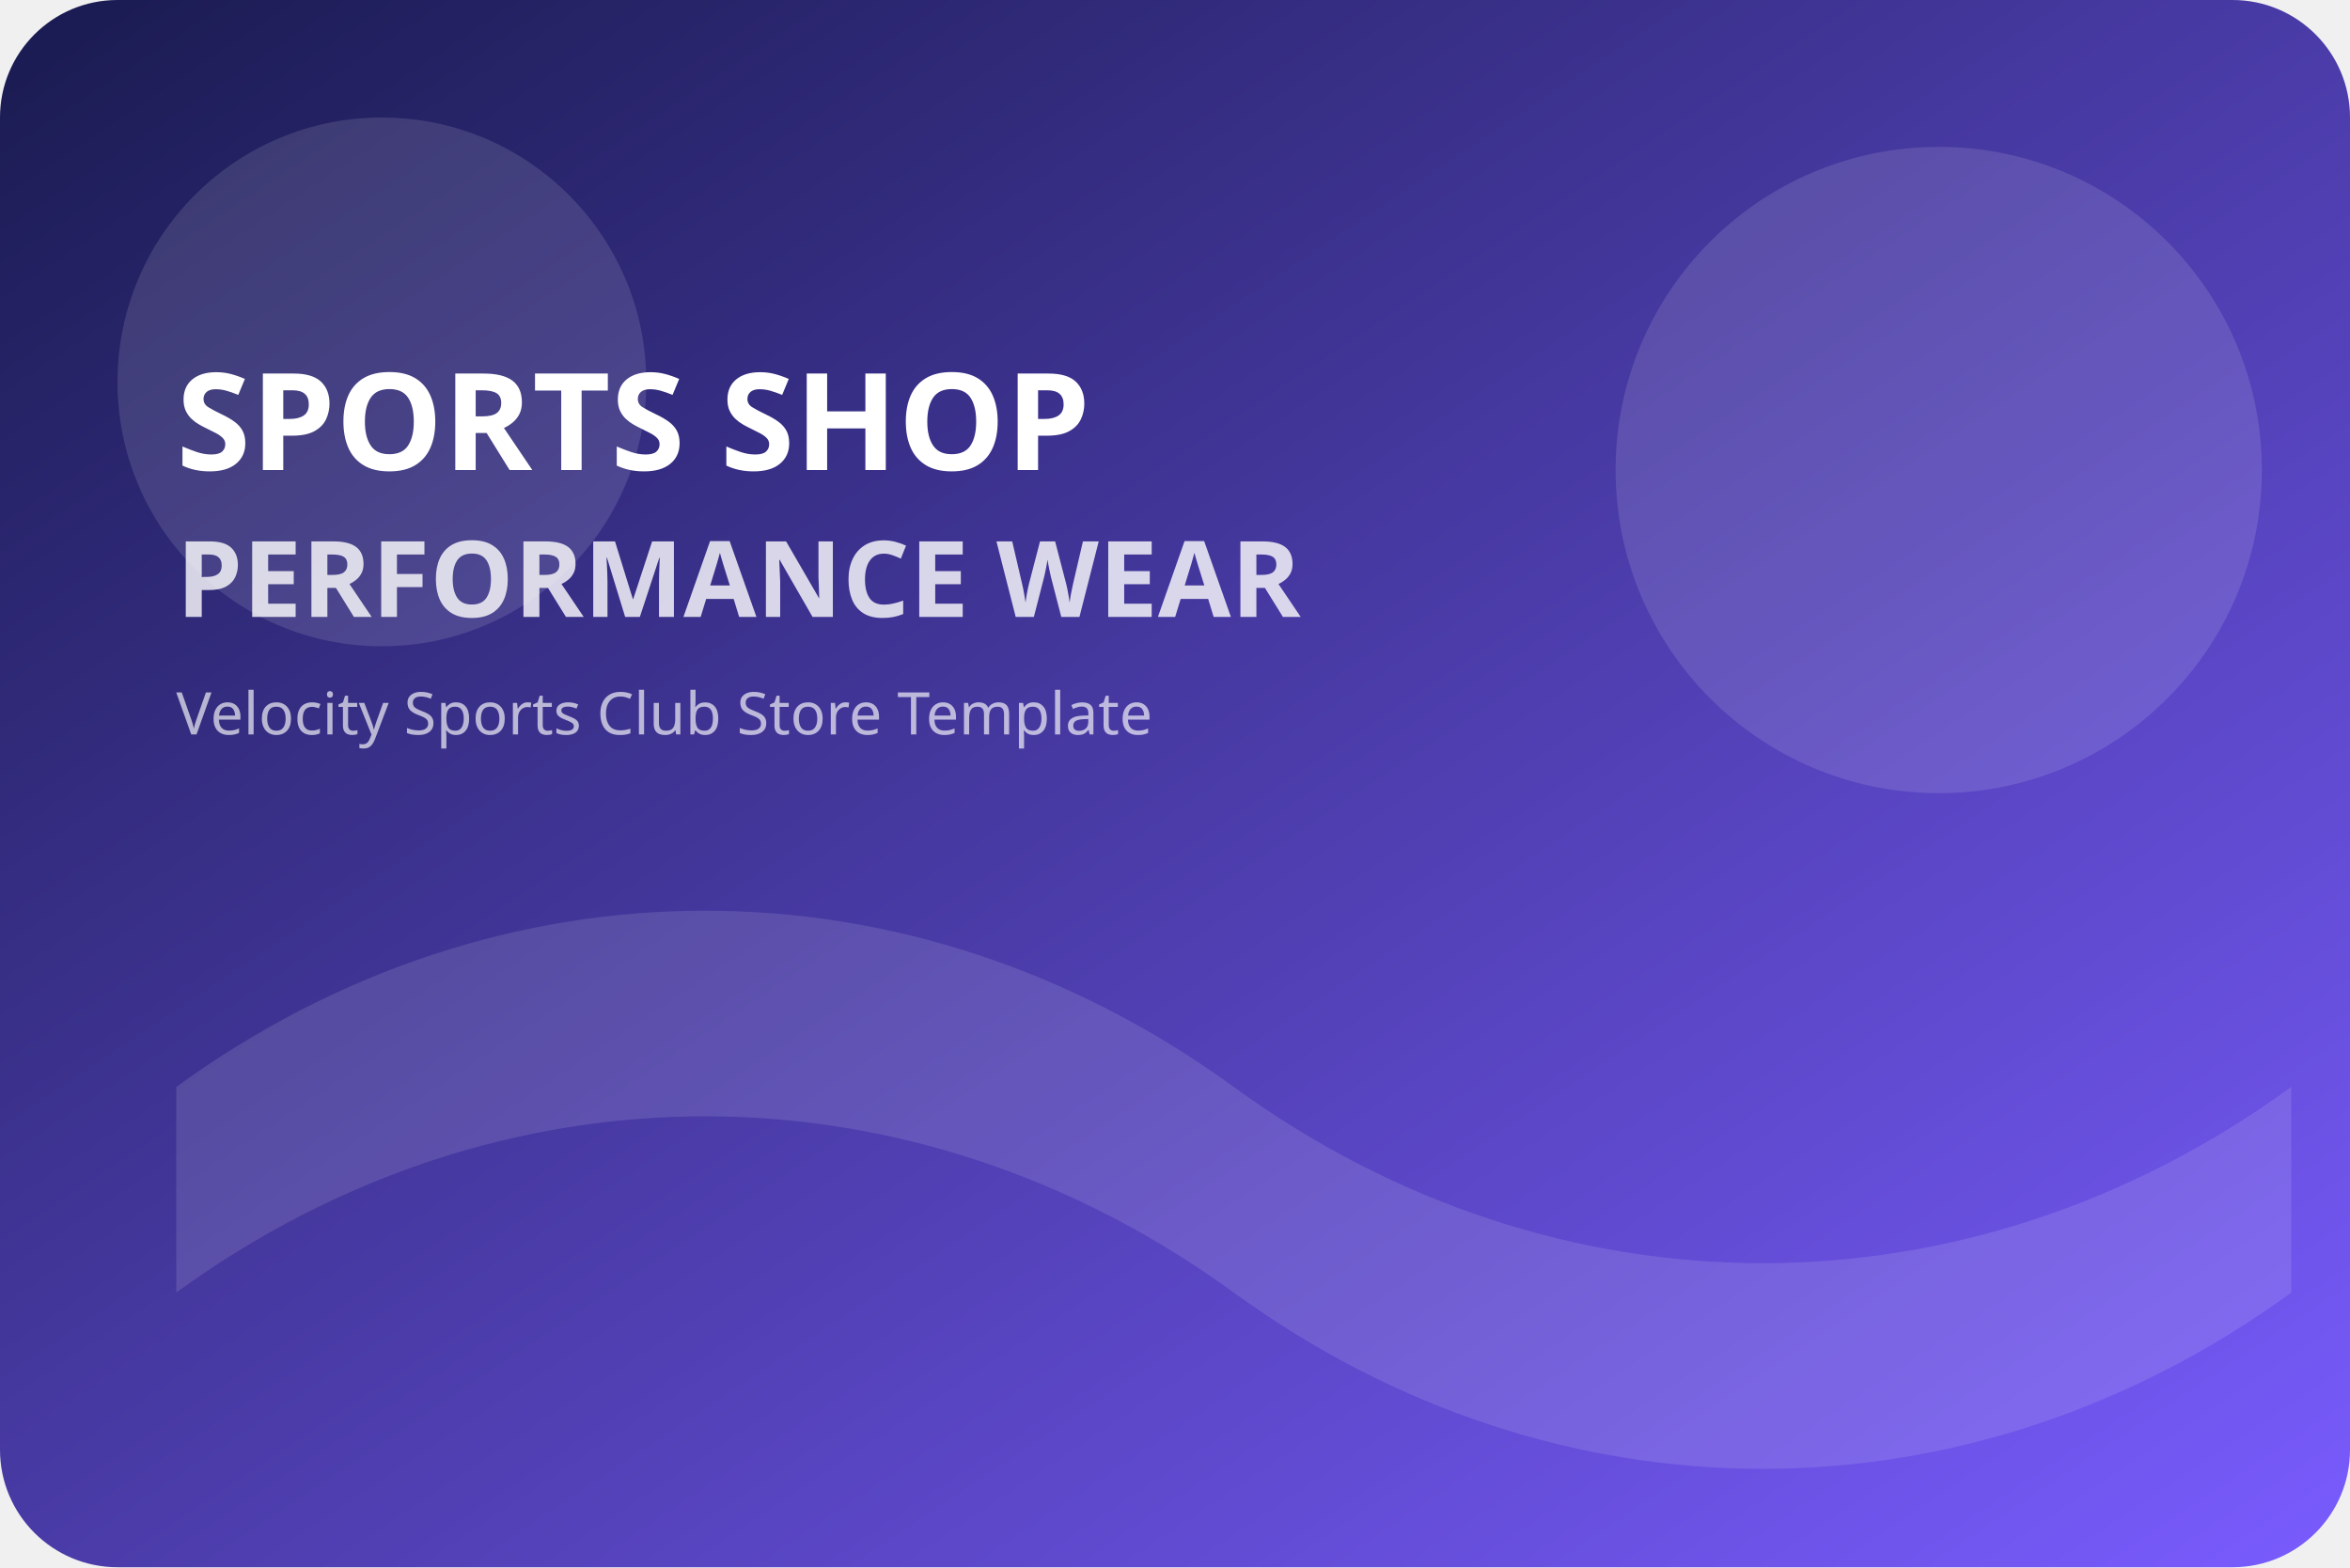
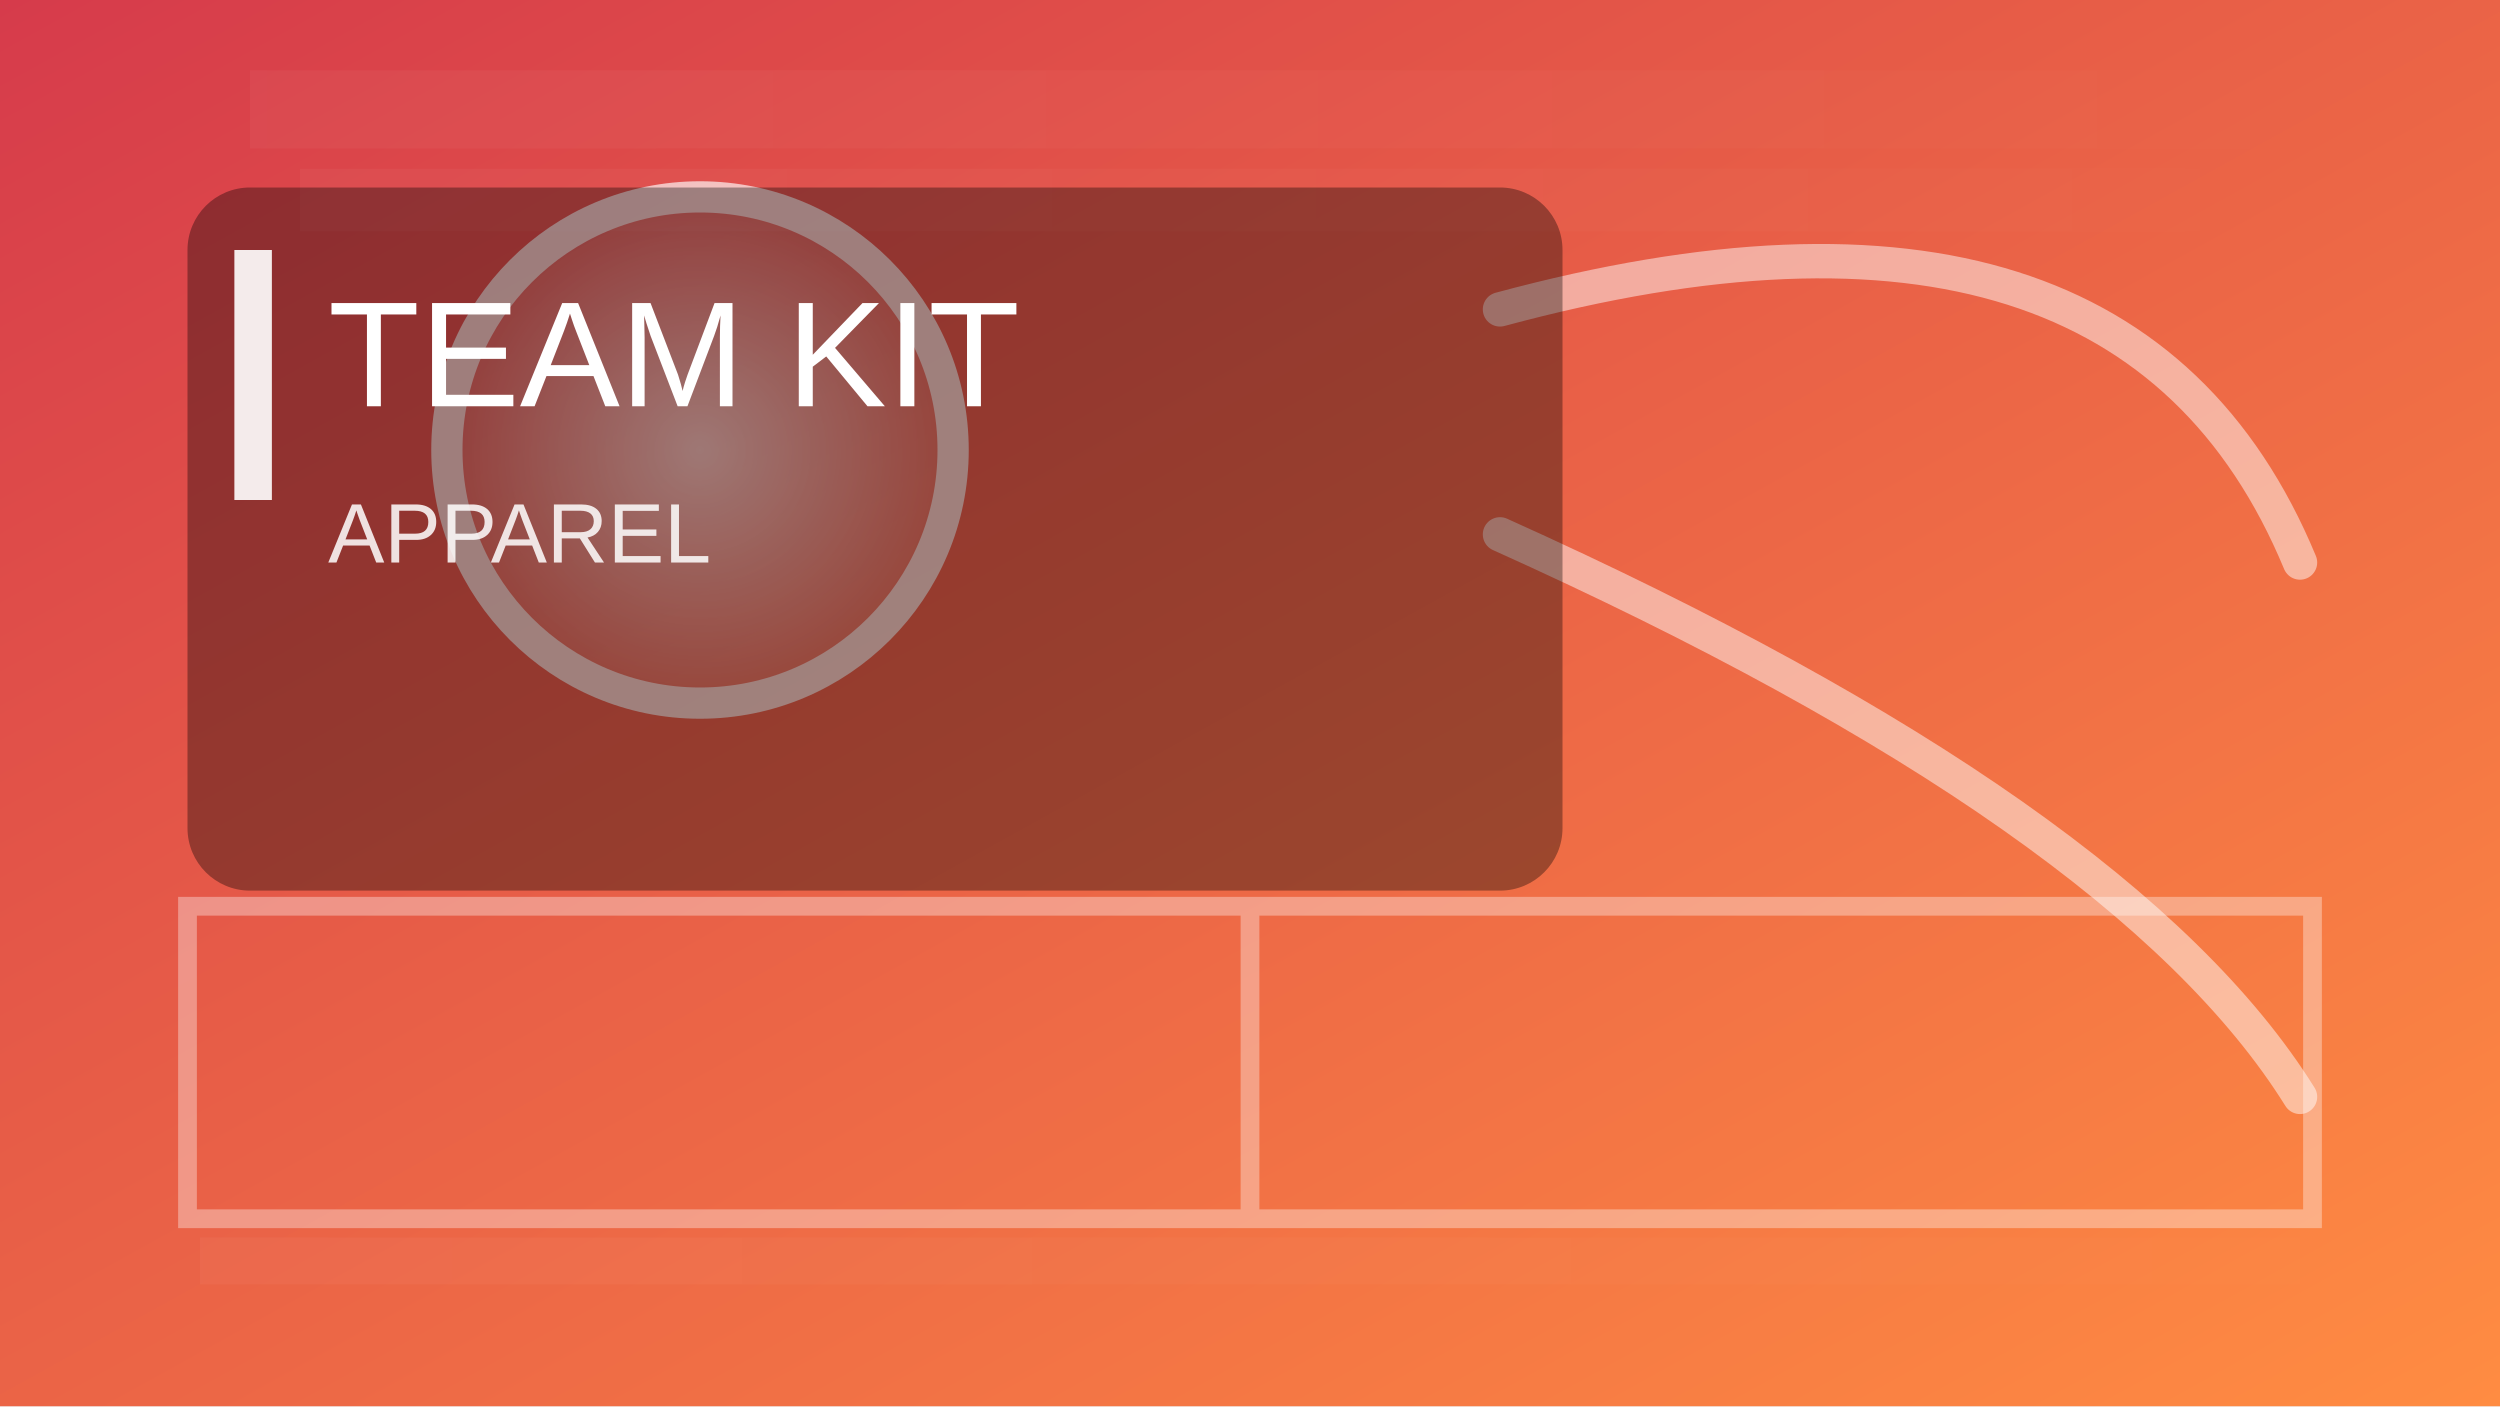
- <svg xmlns="http://www.w3.org/2000/svg" width="1600" height="1067" viewBox="0 0 1600 1067">
+ <svg xmlns="http://www.w3.org/2000/svg" viewBox="0 0 1600 900" role="img" aria-label="TEAM KIT APPAREL">
  <defs>
-     <linearGradient id="shop-product-04-svg" x1="0%" y1="0%" x2="100%" y2="100%">
-       <stop offset="0%" stop-color="#191a4f" />
-       <stop offset="100%" stop-color="#7a5cff" />
+     <linearGradient id="grad" x1="0" y1="0" x2="1" y2="1">
+       <stop offset="0%" stop-color="#D63B4B" />
+       <stop offset="100%" stop-color="#FF8C42" />
    </linearGradient>
+     <linearGradient id="line" x1="0" y1="0" x2="1" y2="0">
+       <stop offset="0%" stop-color="rgba(255,255,255,0.25)" />
+       <stop offset="100%" stop-color="rgba(255,255,255,0.05)" />
+     </linearGradient>
+     <radialGradient id="ball" cx="0.5" cy="0.5" r="0.5">
+       <stop offset="0%" stop-color="rgba(255,255,255,0.9)" />
+       <stop offset="100%" stop-color="rgba(255,255,255,0.15)" />
+     </radialGradient>
+     <style>text { font-family: "Barlow", "Noto Sans TC", "Arial", sans-serif; }</style>
  </defs>
-   <rect width="1600" height="1067" fill="url(#shop-product-04-svg)" rx="80" />
-   <g fill="rgba(255,255,255,0.12)">
-     <circle cx="260" cy="260" r="180" />
-     <circle cx="1320" cy="320" r="220" />
-     <path d="M120 740c220-160 500-160 720 0s500 160 720 0v140c-220 160-500 160-720 0s-500-160-720 0z" />
+   <rect width="1600" height="900" fill="url(#grad)" />
+   <g opacity="0.35">
+     <path d="M120 580 H1480 V780 H120 Z" fill="none" stroke="white" stroke-width="12" />
+     <line x1="800.0" y1="580" x2="800.0" y2="780" stroke="white" stroke-width="12" />
  </g>
-   <text x="120" y="320" fill="#ffffff" font-family="Rajdhani, 'Barlow', sans-serif" font-size="92" font-weight="600">SPORTS SHOP</text>
-   <text x="120" y="420" fill="rgba(255,255,255,0.8)" font-family="Barlow, 'Noto Sans TC', sans-serif" font-size="72" font-weight="700">PERFORMANCE WEAR</text>
-   <text x="120" y="500" fill="rgba(255,255,255,0.65)" font-family="Barlow, 'Noto Sans TC', sans-serif" font-size="40">Velocity Sports Club Store Template</text>
+   <g opacity="0.65">
+     <circle cx="448" cy="288.0" r="162.0" fill="url(#ball)" stroke="white" stroke-width="20" />
+     <path d="M960.0 198.0 Q1360.0 90.0 1472.0 360.0" stroke="rgba(255,255,255,0.75)" stroke-width="22" fill="none" stroke-linecap="round" />
+     <path d="M960.0 342.0 Q1360.0 522.0 1472.0 702.0" stroke="rgba(255,255,255,0.75)" stroke-width="22" fill="none" stroke-linecap="round" />
+   </g>
+   <g opacity="0.15">
+     <rect x="160.0" y="45.0" width="1280.0" height="50" fill="url(#line)" />
+     <rect x="192.0" y="108.0" width="1216.0" height="40" fill="url(#line)" />
+     <rect x="128.0" y="792.0" width="1344.0" height="30" fill="url(#line)" />
+   </g>
+   <rect x="120" y="120" width="880" height="450.0" rx="40" ry="40" fill="rgba(0,0,0,0.35)" />
+   <rect x="150" y="160" width="24" height="160" fill="rgba(255,255,255,0.9)" />
+   <text x="210" y="260" font-size="96" fill="#FFFFFF">TEAM KIT</text>
+   <text x="210" y="360" font-size="54" fill="rgba(255,255,255,0.85)">APPAREL</text>
</svg>
